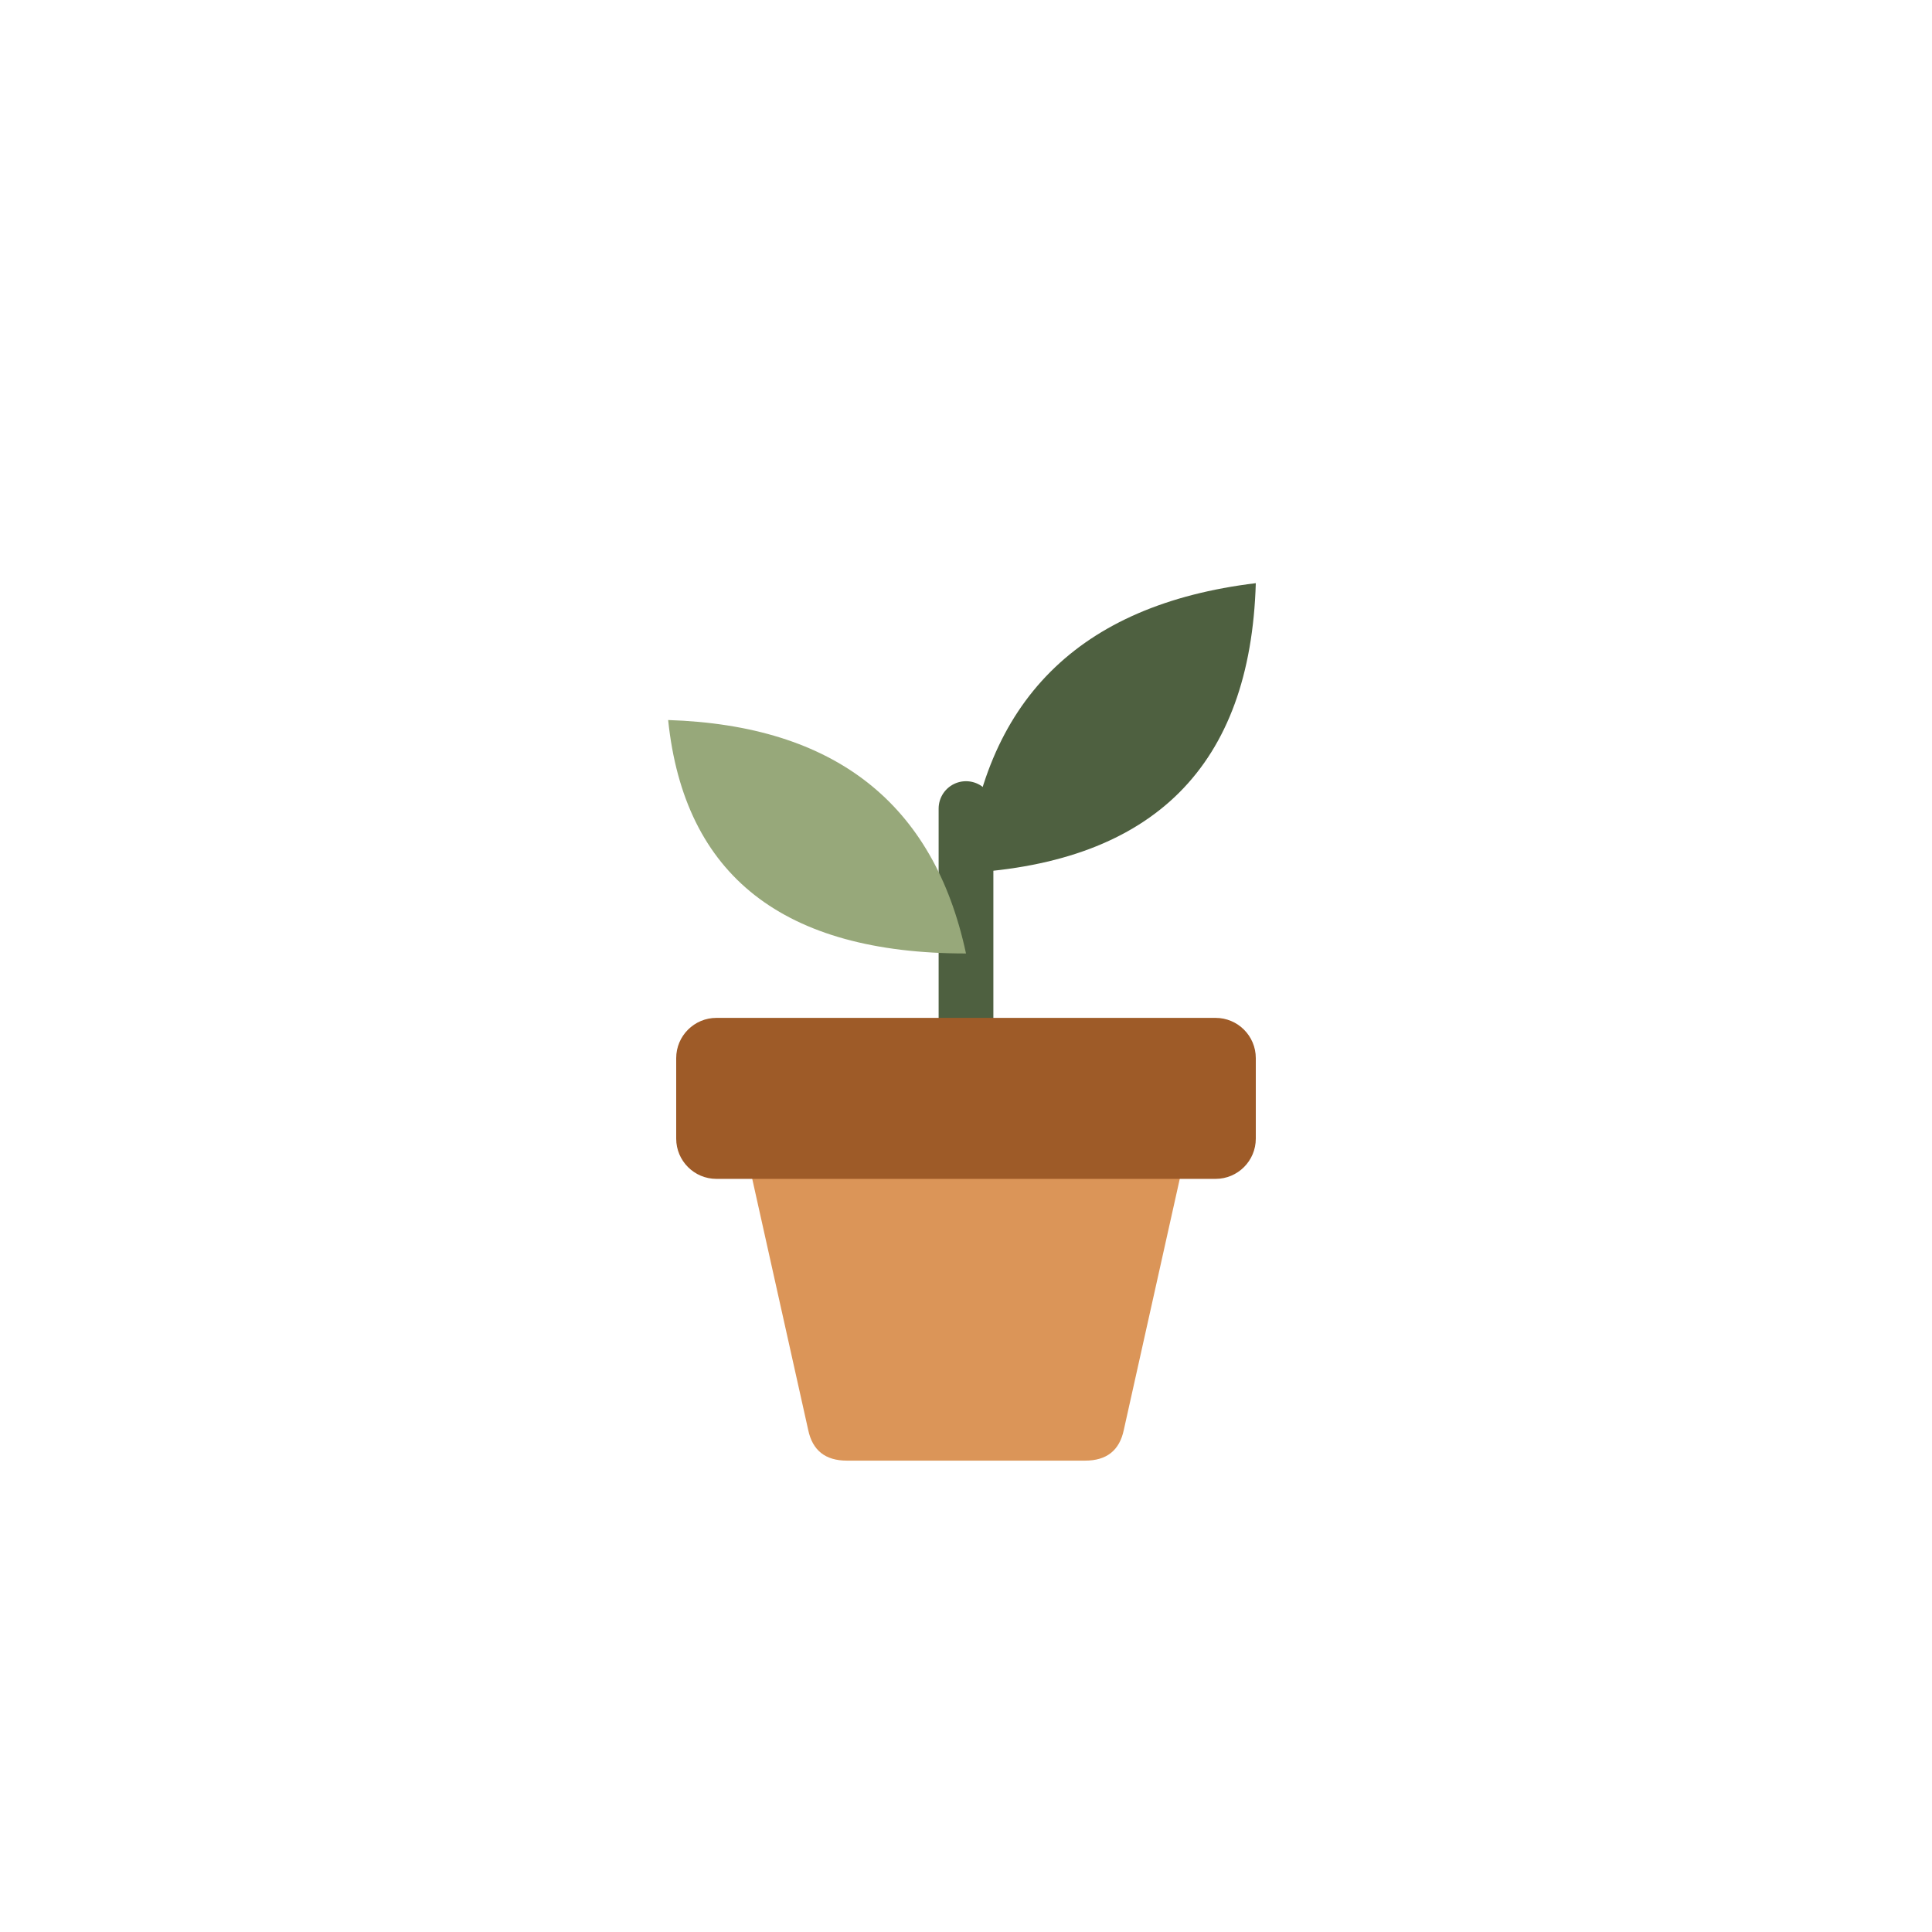
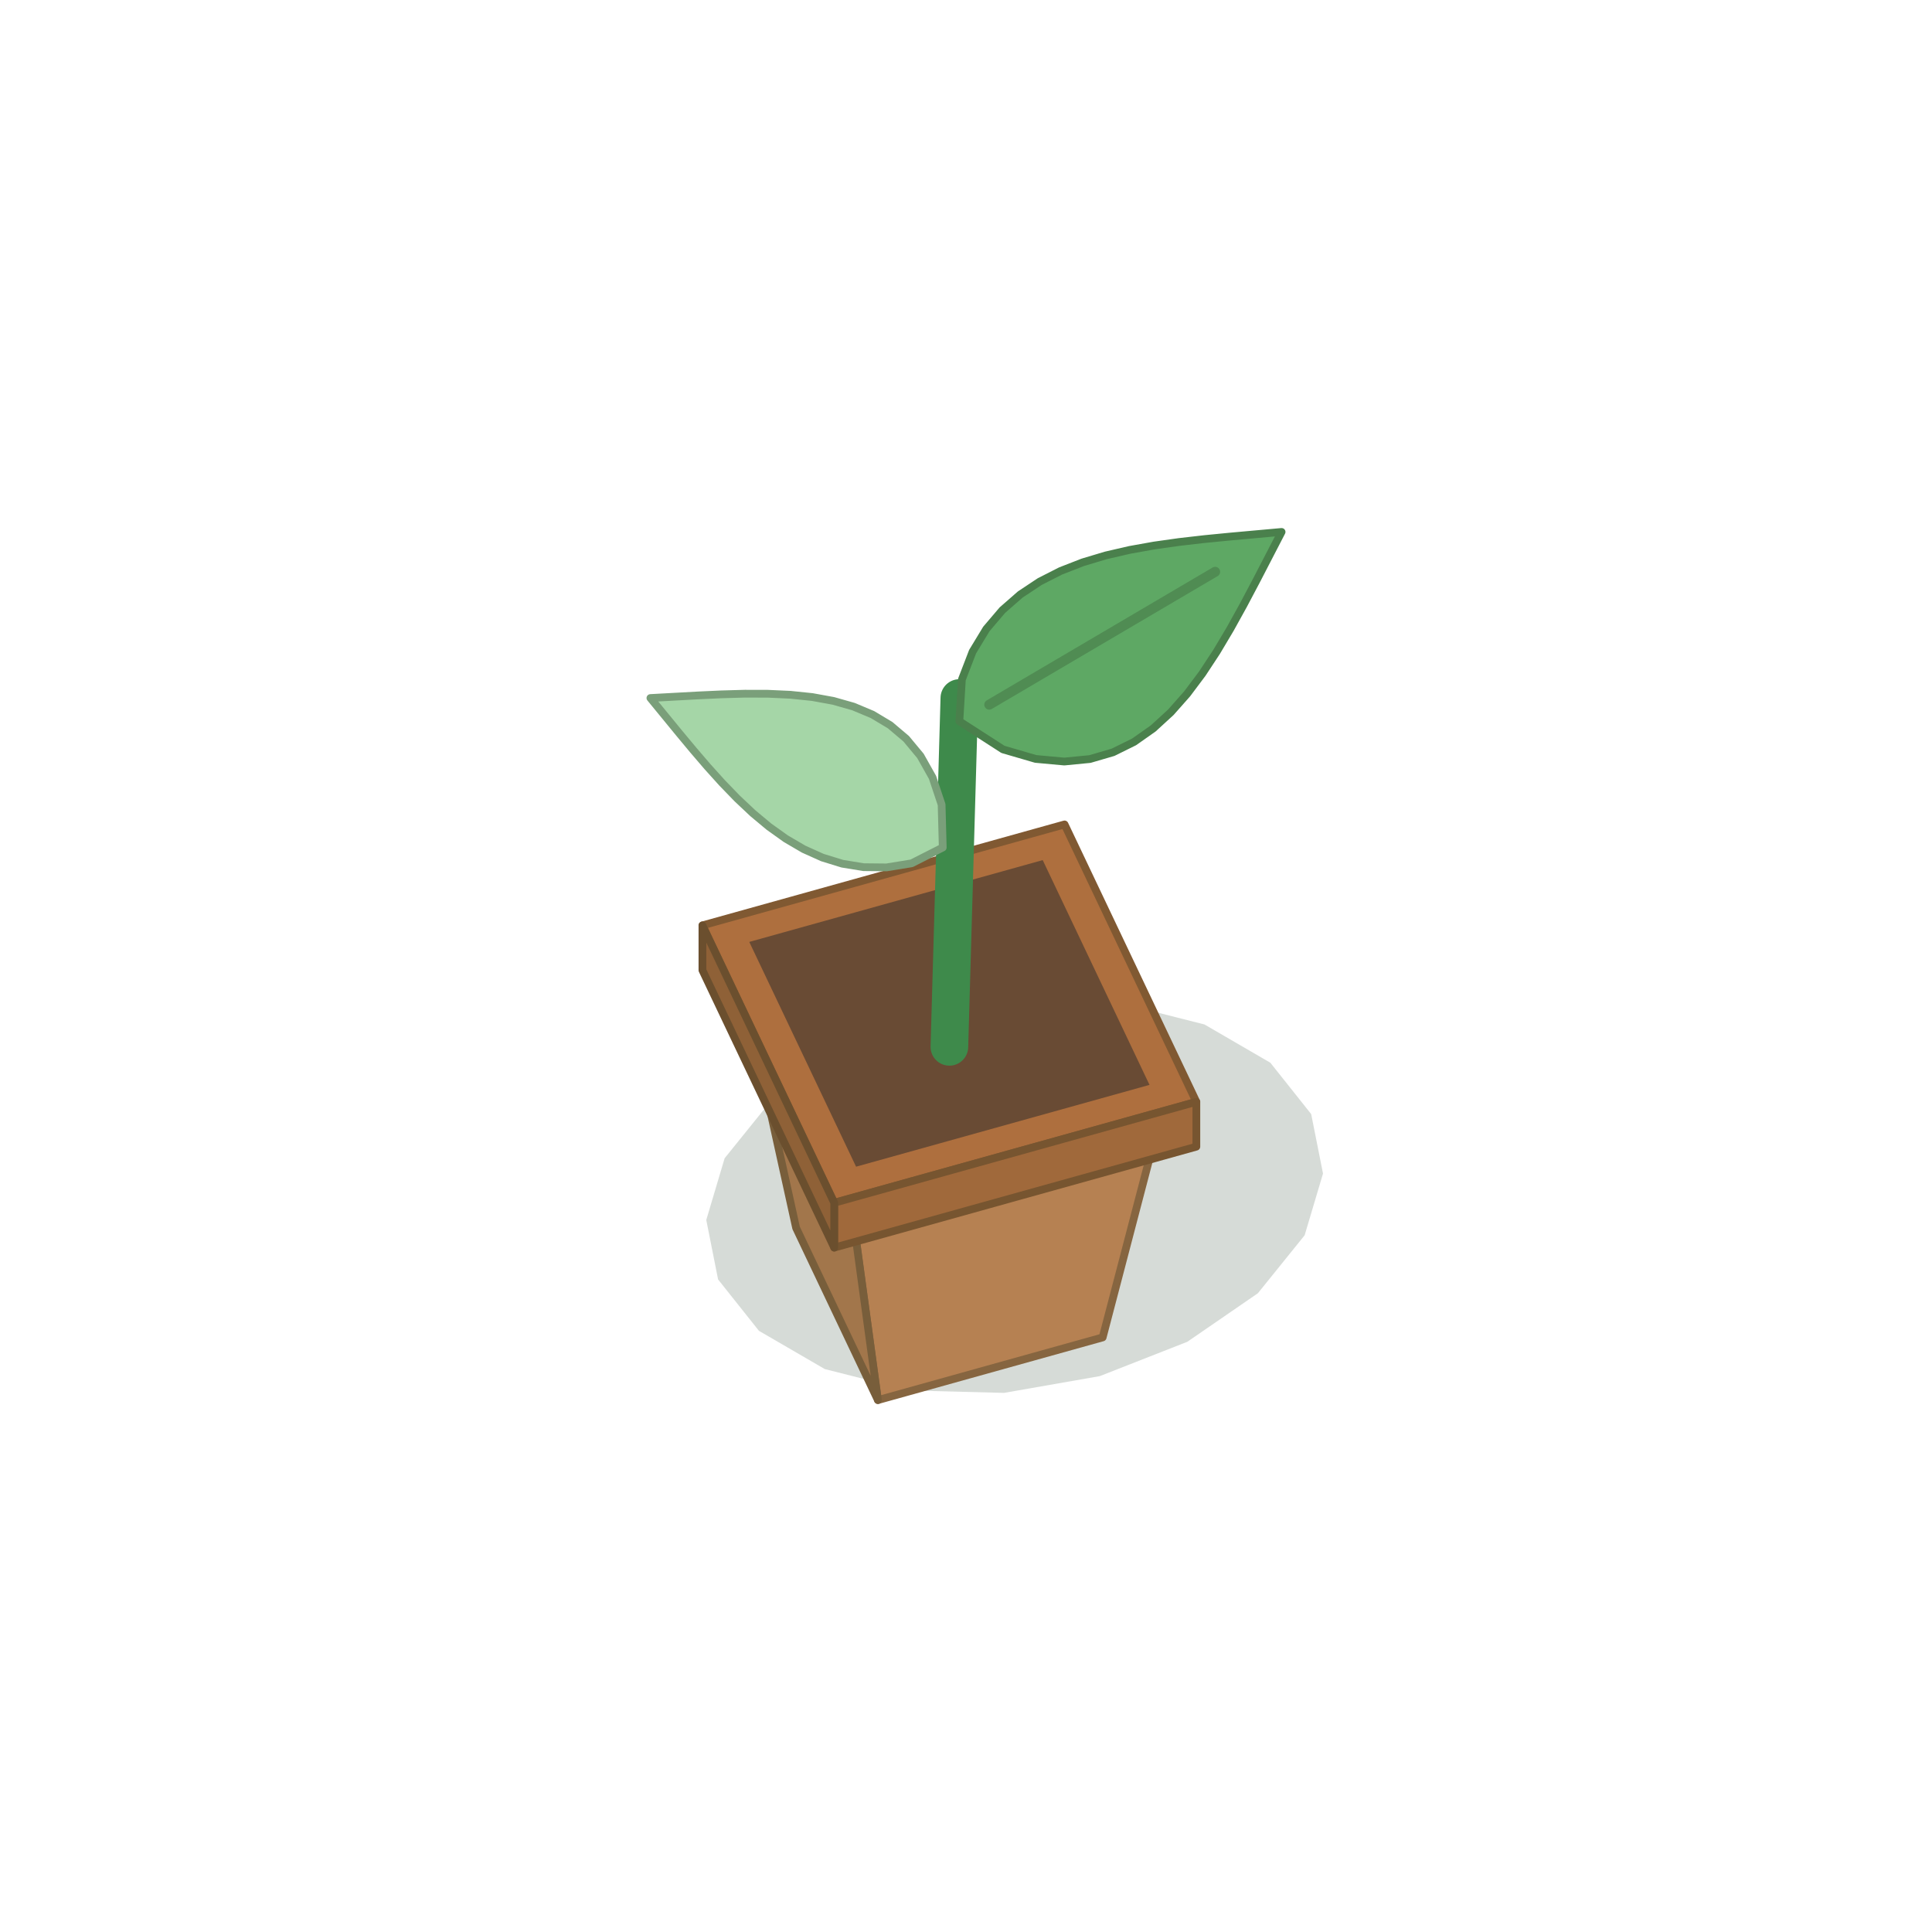
<svg xmlns="http://www.w3.org/2000/svg" viewBox="0 0 108 108" width="1024" height="1024">
-   <g transform="translate(54 56) scale(.9) translate(-54 -56)">
-     <path d="M54 59V44" stroke="#4E6040" stroke-width="3.4" stroke-linecap="round" fill="none" />
-     <path d="M54 48Q55.5 32 72 30Q71.5 47 54 48Z" fill="#4E6040" />
-     <path d="M54 53Q51 39 35.5 38.5Q37 53 54 53Z" fill="#97A87A" />
-     <path d="M40.5 66H67.5L63.8 82.6Q63.4 84.5 61.4 84.5H46.6Q44.6 84.5 44.2 82.6Z" fill="#DB9558" />
-     <rect x="36" y="57" width="36" height="10" rx="2.5" fill="#9E5B28" />
+   <g transform="translate(54 54) scale(0.619) translate(-1.5 28.597)">
+     <polygon points="32.673,-15.224 33.741,-9.853 32.082,-4.278 27.859,0.957 21.487,5.34 13.588,8.44 4.935,9.954 -3.624,9.735 -11.251,7.804 -17.2,4.35 -20.889,-0.29 -21.956,-5.66 -20.298,-11.236 -16.075,-16.471 -9.703,-20.853 -1.803,-23.953 6.849,-25.468 15.408,-25.249 23.035,-23.318 28.985,-19.863" fill="#1E3A24" opacity="0.18" />
+     <polygon points="13.842,4.945 -6.455,10.604 -8.606,-5.145 18.457,-12.691" fill="#b68152" stroke="#866540" stroke-width="0.7" stroke-linejoin="round" />
+     <polygon points="-6.455,10.604 -13.842,-4.945 -18.457,-25.877 -8.606,-5.145" fill="#a2764b" stroke="#785e3b" stroke-width="0.7" stroke-linejoin="round" />
+     <polygon points="-18.457,-25.877 8.606,-33.422 18.457,-12.691 -8.606,-5.145" fill="#cf8e5b" stroke="#976e46" stroke-width="0.7" stroke-linejoin="round" />
+     <polygon points="-22.302,-32.264 10.4,-41.382 22.302,-16.331 -10.4,-7.213" fill="#ae6f3e" stroke="#805932" stroke-width="0.7" stroke-linejoin="round" />
+     <polygon points="-10.4,-3.164 22.302,-12.281 22.302,-16.331 -10.4,-7.213" fill="#a0693b" stroke="#775530" stroke-width="0.7" stroke-linejoin="round" />
+     <polygon points="-22.302,-28.214 -10.4,-3.164 -10.4,-7.213 -22.302,-32.264" fill="#8f6137" stroke="#6b4f2e" stroke-width="0.7" stroke-linejoin="round" />
+     <polygon points="-18.072,-30.772 8.427,-38.161 18.072,-17.861 -8.427,-10.473" fill="#694B34" />
+     <line x1="0" y1="-21.297" x2="0.9" y2="-52.797" stroke="#3E8A4B" stroke-width="3.4" stroke-linecap="round" />
+     <polygon points="-0.6,-39.297 -0.702,-43.169 -1.524,-45.631 -2.614,-47.57 -3.903,-49.121 -5.356,-50.35 -6.949,-51.304 -8.663,-52.023 -10.48,-52.539 -12.385,-52.886 -14.361,-53.091 -16.396,-53.183 -18.475,-53.188 -20.586,-53.129 -22.717,-53.031 -24.859,-52.914 -27,-52.797 -25.718,-51.233 -24.437,-49.669 -23.148,-48.119 -21.844,-46.598 -20.516,-45.125 -19.154,-43.718 -17.749,-42.395 -16.29,-41.178 -14.765,-40.089 -13.163,-39.152 -11.471,-38.391 -9.673,-37.836 -7.752,-37.522 -5.682,-37.501 -3.411,-37.87" fill="#A5D6A7" stroke="#7a9f7a" stroke-width="0.7" stroke-linejoin="round" />
+     <polygon points="0.9,-50.697 4.839,-48.158 7.791,-47.298 10.377,-47.061 12.691,-47.287 14.78,-47.897 16.676,-48.834 18.407,-50.052 19.997,-51.51 21.467,-53.172 22.839,-55.002 24.131,-56.966 25.362,-59.035 26.549,-61.179 27.708,-63.37 28.854,-65.584 30,-67.797 27.677,-67.587 25.353,-67.377 23.04,-67.151 20.747,-66.888 18.488,-66.569 16.274,-66.172 14.12,-65.674 12.04,-65.05 10.049,-64.274 8.165,-63.317 6.404,-62.149 4.788,-60.736 3.34,-59.036 2.097,-56.987 1.129,-54.472" fill="#5EA864" stroke="#4a804c" stroke-width="0.7" stroke-linejoin="round" />
+     <line x1="3.6" y1="-52.197" x2="24" y2="-64.197" stroke="#4a804c" stroke-width="0.9" stroke-linecap="round" opacity="0.7" />
  </g>
</svg>
